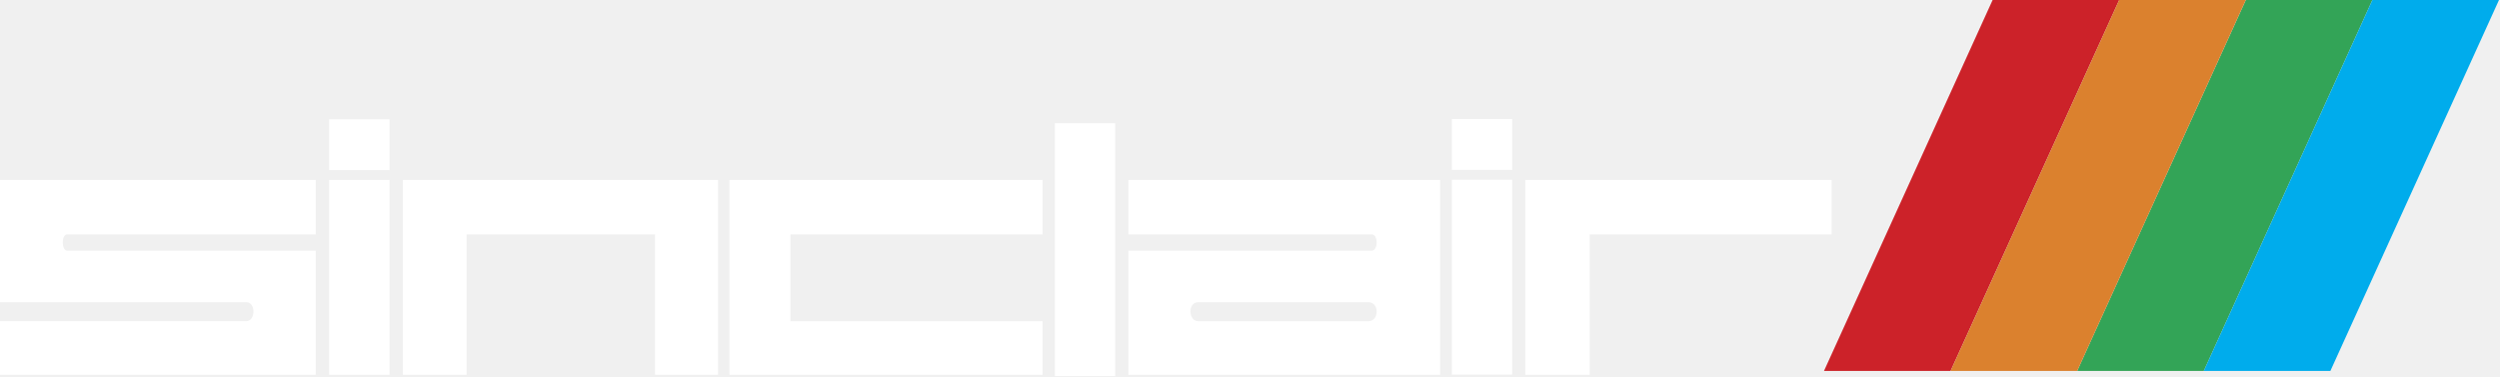
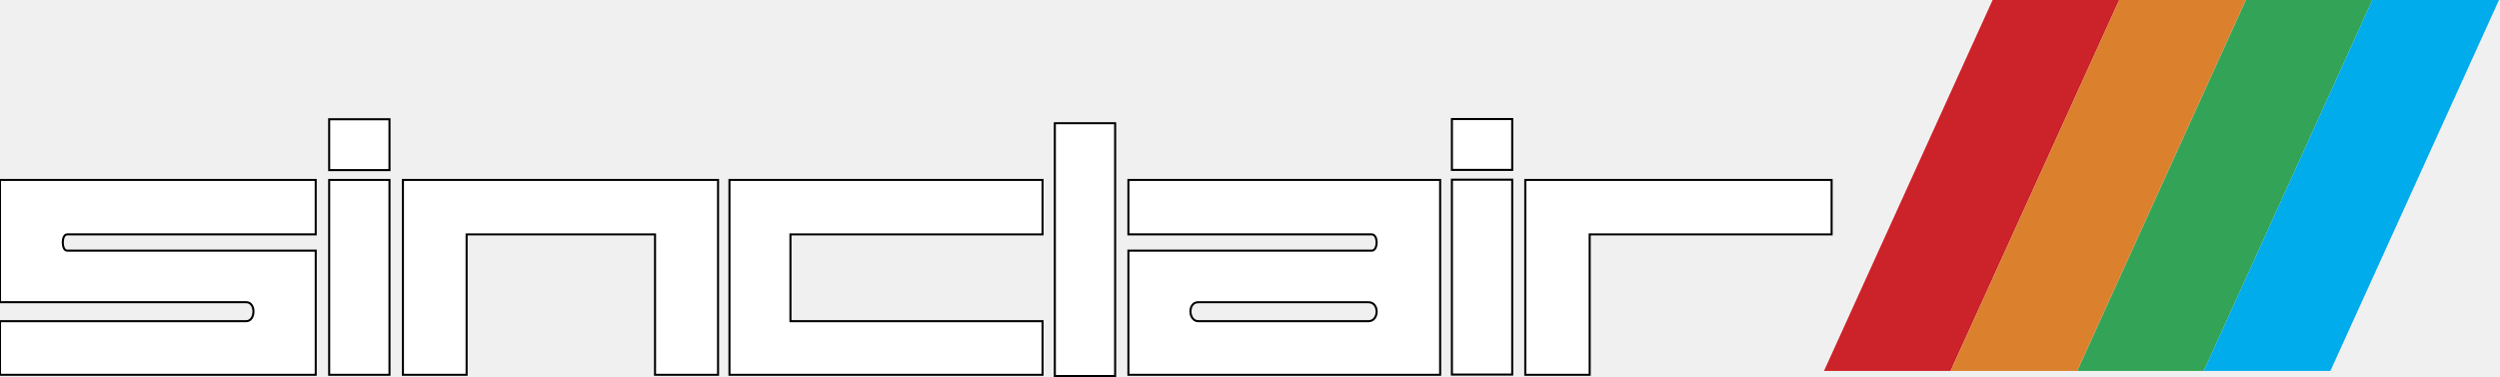
<svg xmlns="http://www.w3.org/2000/svg" width="2426.487" height="364.995" viewBox="0 0 187.088 28.142" version="1.1" id="svg7">
  <defs id="defs7" />
  <g id="g7">
    <path fill="#cc2229" d="m 136.553,27.761 h 9.476 L 158.654,0 h -9.476 z" id="path2" style="clip-rule:evenodd;fill-rule:evenodd" />
    <path fill="#33a457" d="m 155.508,27.761 h 9.478 L 177.609,0 h -9.476 z" id="path3" style="clip-rule:evenodd;fill-rule:evenodd" />
    <path fill="#db812e" d="m 146.031,27.761 h 9.477 L 168.131,0 h -9.477 z" id="path4" style="clip-rule:evenodd;fill-rule:evenodd" />
    <path fill="#00acec" d="m 164.986,27.761 h 9.477 L 187.088,0 h -9.479 z" id="path5" style="clip-rule:evenodd;fill-rule:evenodd" />
-     <path d="M 0,13.465 H 23.636 V 17.54 H 5.025 c -0.439,0 -0.43,1.217 0,1.217 h 18.612 v 9.291 H 0 v -4.014 h 18.438 c 0.703,0 0.732,-1.42 0,-1.42 H 0 Z M 78.97,9.22 v 18.922 h 4.515 V 9.22 Z m 29.727,4.229 v 14.582 h 4.516 V 13.449 Z m 0,-4.542 h 4.516 v 3.806 h -4.516 z M 30.165,28.048 V 13.465 H 53.757 V 28.048 H 49.039 V 17.541 H 34.934 V 28.048 Z M 54.611,13.465 h 23.44 v 4.076 H 59.177 v 6.494 h 18.874 v 4.013 h -23.44 z m 29.867,0 h 23.339 V 28.048 H 84.478 V 18.757 H 102.7 c 0.479,0 0.486,-1.217 0,-1.217 H 84.478 Z m 5.227,9.15 c -0.809,0 -0.741,1.42 0,1.42 h 12.75 c 0.803,0 0.82,-1.42 0,-1.42 z m 24.486,-9.15 h 22.934 v 4.076 h -18.113 v 10.507 h -4.821 z m -89.548,0 v 14.583 h 4.516 V 13.465 Z m 0,-4.541 h 4.516 v 3.805 h -4.516 z" id="path6" style="clip-rule:evenodd;fill-rule:evenodd;fill:#ffffff;fill-opacity:1" />
+     <path d="M 0,13.465 H 23.636 V 17.54 H 5.025 c -0.439,0 -0.43,1.217 0,1.217 h 18.612 v 9.291 H 0 v -4.014 h 18.438 c 0.703,0 0.732,-1.42 0,-1.42 H 0 Z M 78.97,9.22 v 18.922 h 4.515 V 9.22 Z m 29.727,4.229 v 14.582 h 4.516 V 13.449 Z m 0,-4.542 h 4.516 v 3.806 h -4.516 z M 30.165,28.048 V 13.465 H 53.757 V 28.048 H 49.039 V 17.541 H 34.934 V 28.048 Z M 54.611,13.465 h 23.44 v 4.076 H 59.177 v 6.494 h 18.874 v 4.013 h -23.44 z m 29.867,0 h 23.339 V 28.048 H 84.478 V 18.757 H 102.7 c 0.479,0 0.486,-1.217 0,-1.217 H 84.478 Z m 5.227,9.15 c -0.809,0 -0.741,1.42 0,1.42 h 12.75 c 0.803,0 0.82,-1.42 0,-1.42 z m 24.486,-9.15 h 22.934 v 4.076 h -18.113 v 10.507 h -4.821 z m -89.548,0 v 14.583 h 4.516 V 13.465 Z m 0,-4.541 h 4.516 v 3.805 h -4.516 z" id="path6" style="clip-rule:evenodd;fill-rule:evenodd;fill:#ffffff;fill-opacity:1;stroke:#000000;stroke-opacity:1;stroke-width:0.154;stroke-dasharray:none" />
  </g>
</svg>
